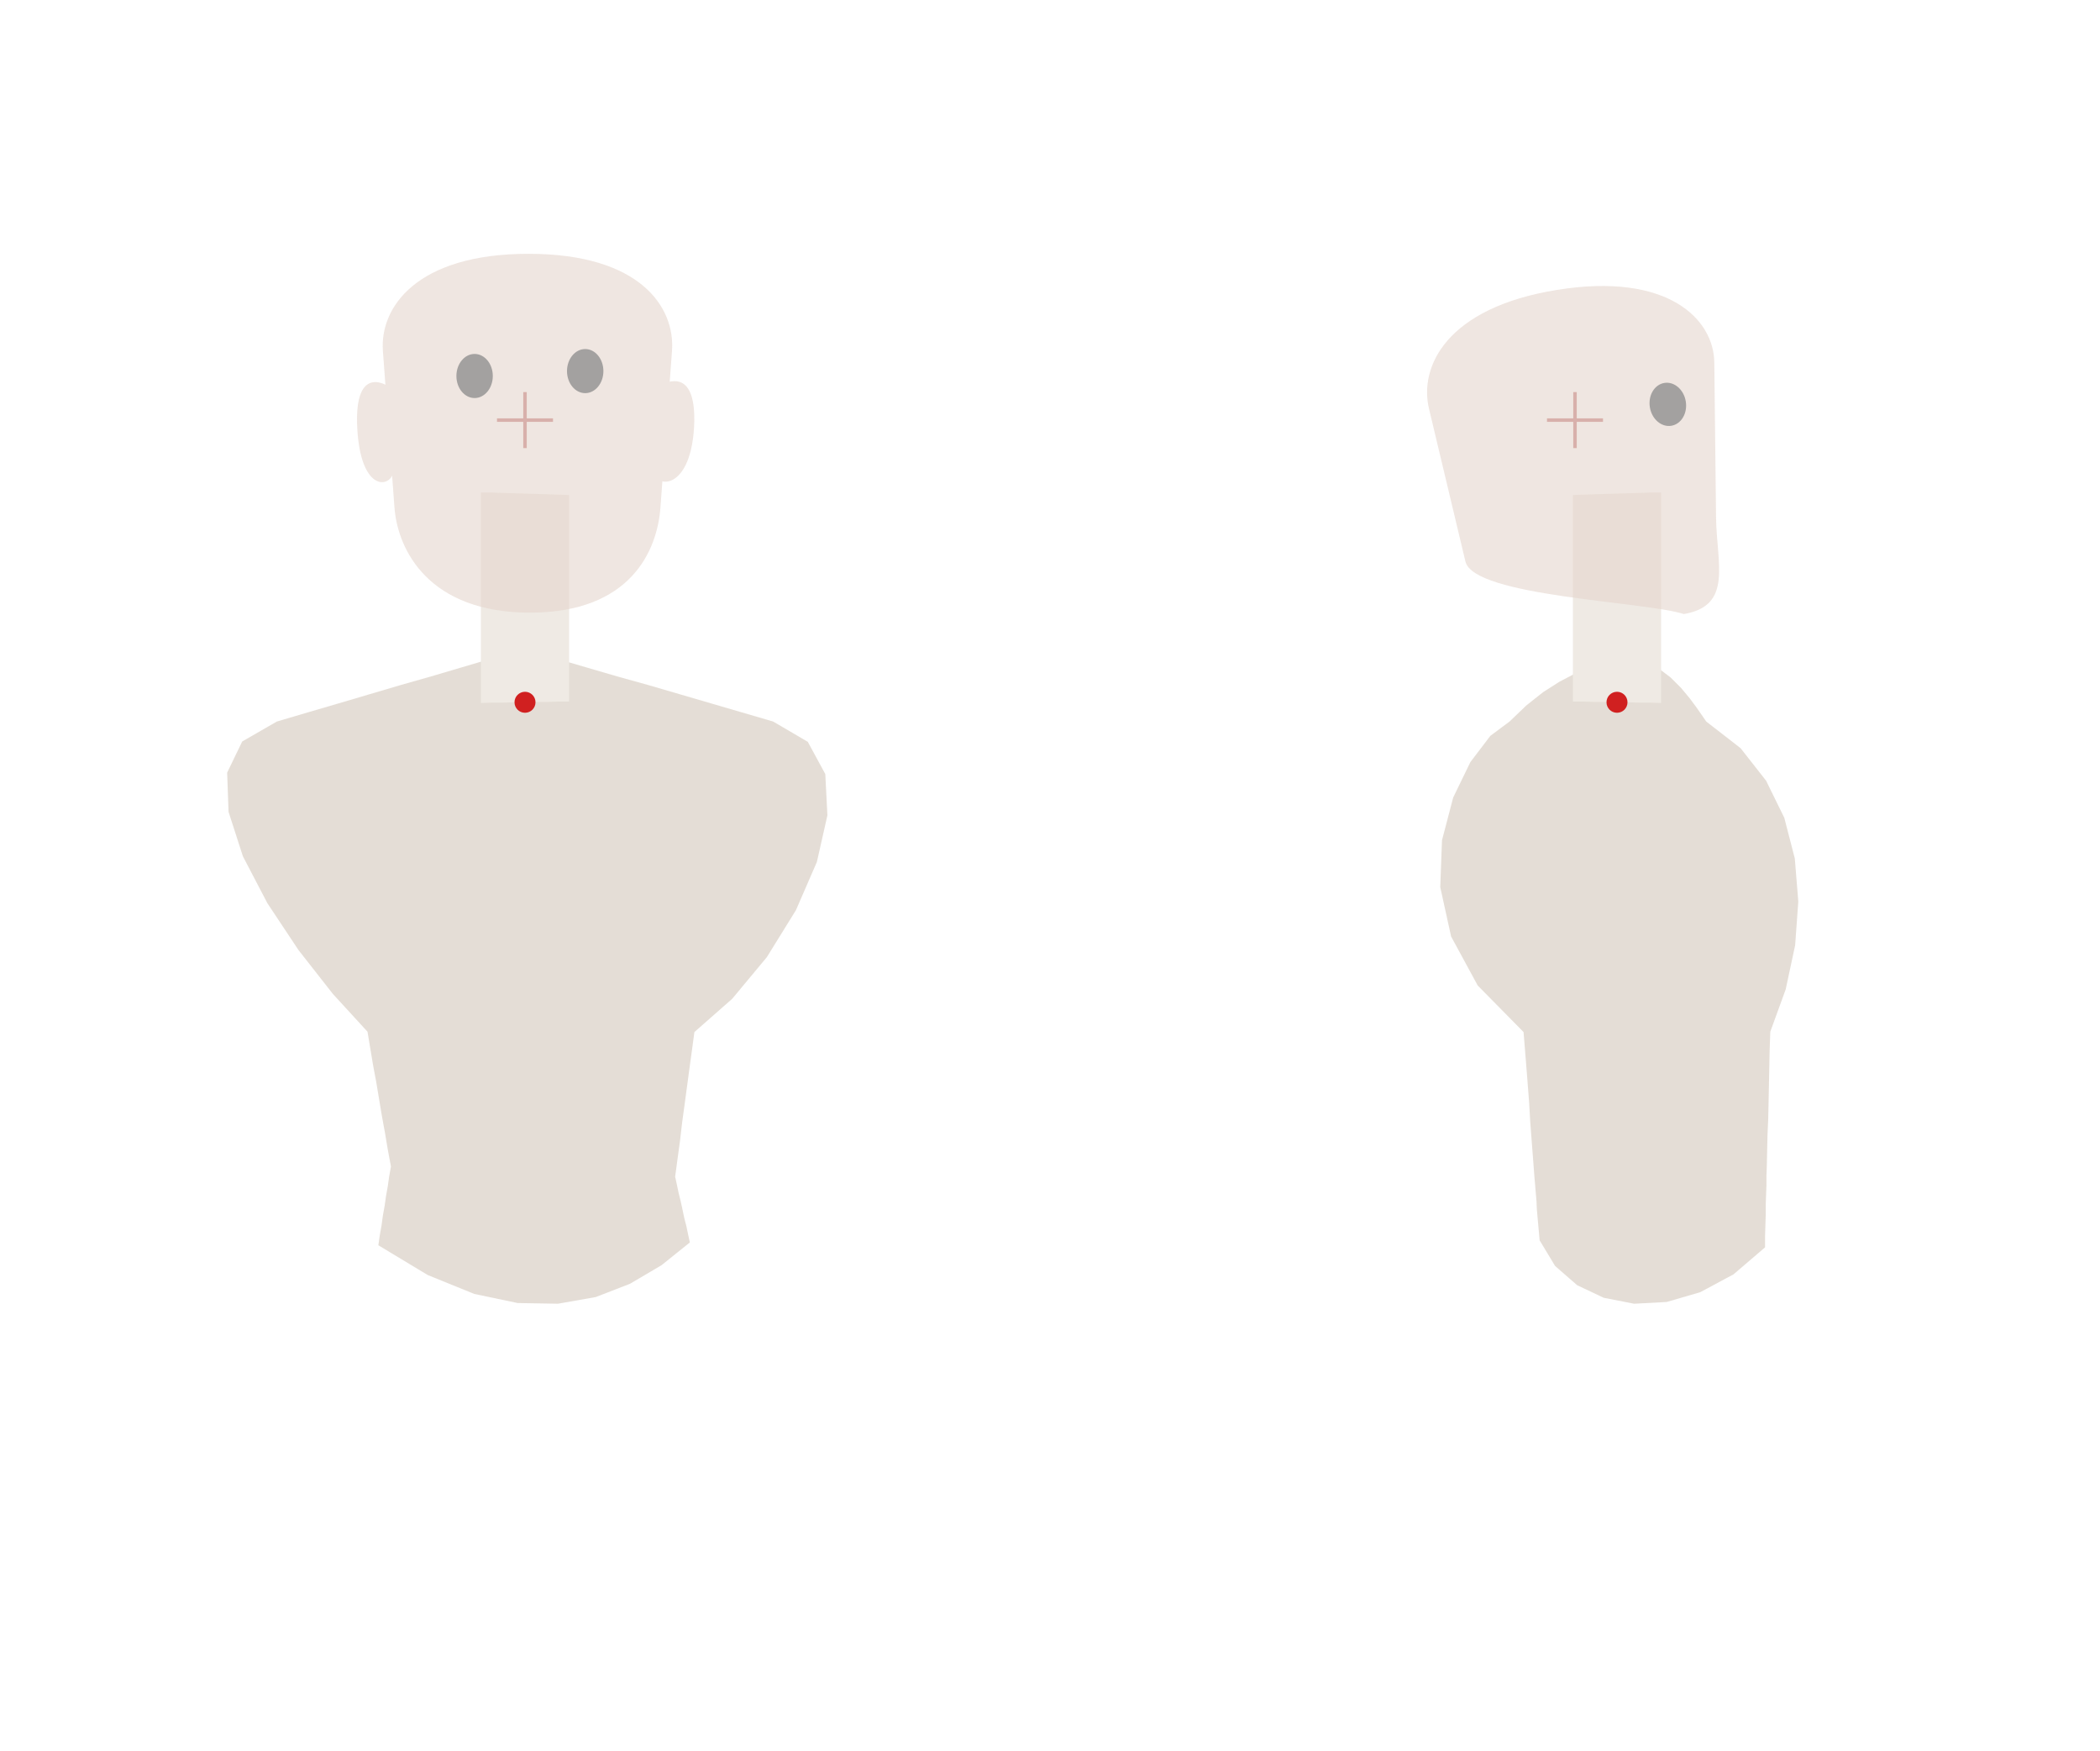
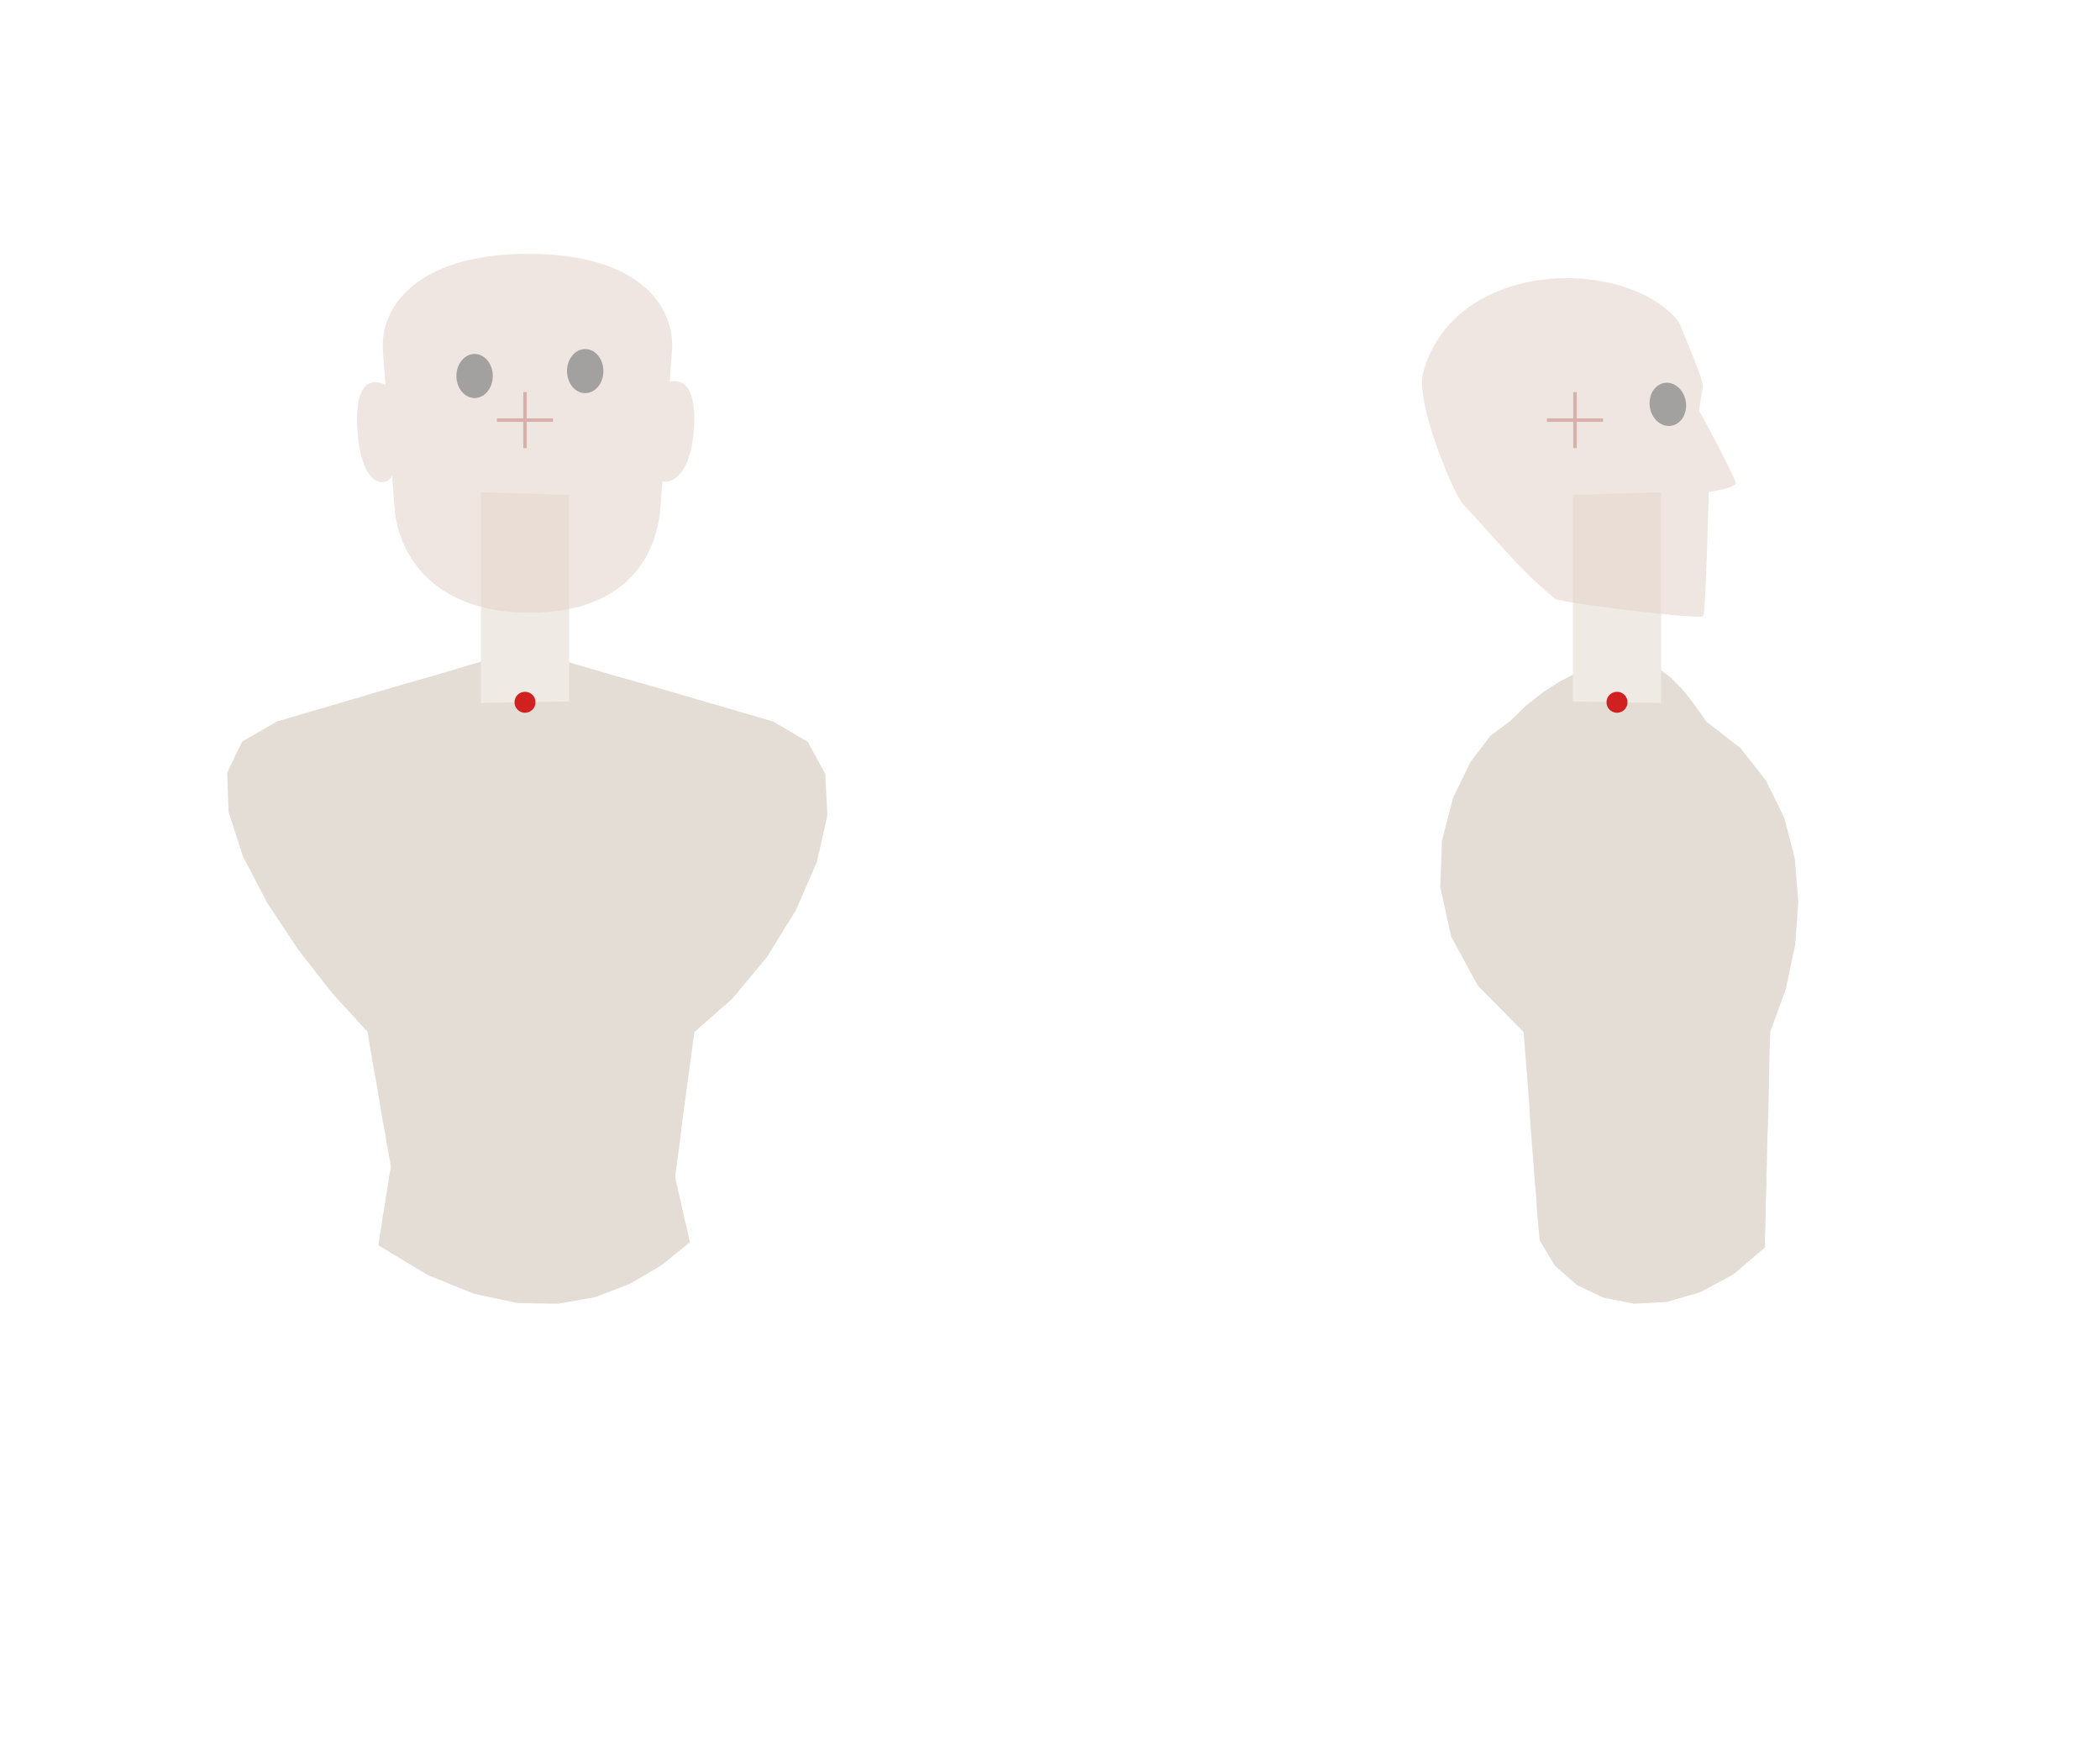
<svg xmlns="http://www.w3.org/2000/svg" width="1200" height="1000" viewBox="-1.5 -1.2 6 5">
  <g>
    <g opacity="0.7">
      <path d="M-0.709 0.861L-0.621 0.835L-0.532 0.809L-0.444 0.783L-0.356 0.757L-0.268 0.732L-0.18 0.706L-0.092 0.68L-0.004 0.654L0.085 0.68L0.174 0.706L0.263 0.732L0.353 0.757L0.442 0.783L0.531 0.809L0.62 0.835L0.709 0.861L0.808 0.919L0.858 1.011L0.864 1.129L0.834 1.262L0.774 1.4L0.691 1.534L0.592 1.653L0.484 1.748L0.477 1.8L0.47 1.851L0.463 1.903L0.456 1.955L0.449 2.006L0.443 2.058L0.436 2.109L0.429 2.161L0.434 2.184L0.439 2.208L0.445 2.232L0.45 2.255L0.455 2.279L0.461 2.302L0.466 2.326L0.471 2.349L0.39 2.414L0.3 2.467L0.202 2.505L0.094 2.524L-0.021 2.522L-0.145 2.496L-0.278 2.442L-0.419 2.357L-0.415 2.329L-0.41 2.301L-0.406 2.272L-0.401 2.244L-0.397 2.216L-0.392 2.188L-0.388 2.16L-0.383 2.132L-0.392 2.084L-0.4 2.036L-0.409 1.987L-0.417 1.939L-0.425 1.891L-0.434 1.843L-0.442 1.795L-0.45 1.747L-0.549 1.639L-0.647 1.514L-0.736 1.38L-0.806 1.246L-0.847 1.119L-0.851 1.007L-0.808 0.918Z" fill="#d9cfc4" />
      <path d="M-0.126 0.808L-0.126 0.733L-0.126 0.657L-0.126 0.582L-0.126 0.507L-0.126 0.432L-0.126 0.357L-0.126 0.282L-0.126 0.207L-0.095 0.207L-0.063 0.208L-0.032 0.209L0 0.21L0.032 0.211L0.063 0.212L0.095 0.213L0.126 0.214L0.126 0.287L0.126 0.361L0.126 0.435L0.126 0.509L0.126 0.582L0.126 0.656L0.126 0.73L0.126 0.804L0.095 0.804L0.063 0.805L0.032 0.805L0 0.806L-0.032 0.806L-0.063 0.807L-0.095 0.807Z" fill="#e8e1d9" />
      <path d="M-0.08 0H0.08M0 -0.08V0.08" stroke="#b04040" stroke-width="0.01" fill="none" />
      <g opacity="0.6">
        <g>
          <path style="fill:#d9c3b6;stroke-width:0.015" d="m 0.014,0.55 c 0.288,0 0.364,-0.177 0.373,-0.301 l 0.033,-0.447 c 0.009,-0.123 -0.089,-0.277 -0.41,-0.277 -0.321,0 -0.425,0.154 -0.416,0.277 l 0.033,0.447 c 0.009,0.123 0.099,0.301 0.387,0.301 z" />
          <path style="fill:#d9c3b6;fill-opacity:1;stroke-width:0.015" d="m 0.37,0.156 0.003,-0.246 c 5.574e-4,-0.002 0.121,-0.091 0.11,0.111 -0.01,0.166 -0.095,0.175 -0.113,0.135 z" />
          <path style="fill:#d9c3b6;fill-opacity:1;stroke-width:0.015" d="m -0.378,0.156 -0.003,-0.246 c -5.575e-4,-0.002 -0.11,-0.085 -0.098,0.117 0.01,0.166 0.083,0.169 0.101,0.129 z" />
        </g>
        <g>
          <ellipse style="fill:#241f1c;stroke-width:0.015" cx="-0.144" cy="-0.126" rx="0.052" ry="0.063" />
          <ellipse style="fill:#241f1c;stroke-width:0.015" cx="0.172" cy="-0.14" rx="0.052" ry="0.063" />
        </g>
      </g>
    </g>
    <g />
    <g />
    <g />
    <g />
    <g>
      <circle cx="0" cy="0.806" r="0.03" fill="#d02020" />
    </g>
  </g>
  <g transform="translate(3 0)">
    <g opacity="0.7">
      <path d="M0.375 0.861L0.364 0.845L0.348 0.822L0.328 0.795L0.303 0.765L0.273 0.735L0.236 0.707L0.193 0.681L0.142 0.66L0.115 0.674L0.082 0.687L0.044 0.703L0.002 0.723L-0.044 0.747L-0.091 0.777L-0.139 0.815L-0.187 0.861L-0.242 0.902L-0.299 0.977L-0.348 1.078L-0.38 1.2L-0.385 1.334L-0.354 1.475L-0.278 1.615L-0.147 1.748L-0.143 1.797L-0.139 1.847L-0.135 1.898L-0.131 1.95L-0.128 2.003L-0.124 2.056L-0.12 2.108L-0.116 2.161L-0.114 2.184L-0.112 2.208L-0.11 2.231L-0.109 2.254L-0.107 2.277L-0.105 2.299L-0.103 2.321L-0.101 2.343L-0.057 2.416L0.006 2.471L0.082 2.507L0.169 2.524L0.262 2.519L0.358 2.491L0.453 2.44L0.543 2.363L0.543 2.331L0.544 2.299L0.545 2.269L0.545 2.24L0.546 2.212L0.547 2.185L0.547 2.158L0.548 2.132L0.549 2.087L0.55 2.042L0.552 1.997L0.553 1.952L0.554 1.904L0.555 1.855L0.556 1.803L0.558 1.747L0.602 1.626L0.629 1.5L0.638 1.375L0.628 1.252L0.598 1.136L0.546 1.03L0.473 0.937Z" fill="#d9cfc4" />
      <path d="M0.246 0.808L0.246 0.733L0.246 0.657L0.246 0.582L0.246 0.507L0.246 0.432L0.246 0.357L0.246 0.282L0.246 0.207L0.215 0.207L0.183 0.208L0.152 0.209L0.12 0.21L0.088 0.211L0.057 0.212L0.025 0.213L-0.006 0.214L-0.006 0.287L-0.006 0.361L-0.006 0.435L-0.006 0.509L-0.006 0.582L-0.006 0.656L-0.006 0.73L-0.006 0.804L0.025 0.804L0.057 0.805L0.088 0.805L0.12 0.806L0.152 0.806L0.183 0.807L0.215 0.807Z" fill="#e8e1d9" />
      <path d="M-0.08 0H0.08M0 -0.08V0.08" stroke="#b04040" stroke-width="0.01" fill="none" />
      <g opacity="0.6">
        <g>
-           <path style="fill:#d9c3b6;stroke-width:0.015" d="m 0.311,0.554 c 0.14,-0.024 0.094,-0.142 0.092,-0.275 l -0.005,-0.443 c -0.001,-0.124 -0.132,-0.259 -0.449,-0.208 -0.317,0.051 -0.395,0.22 -0.366,0.34 l 0.104,0.436 c 0.024,0.1 0.513,0.114 0.624,0.15 z" />
+           <path style="fill:#d9c3b6;fill-opacity:1;stroke:none;stroke-width:0.01" d="m 0.297,-0.28 c 0.017,0.042 0.069,0.163 0.068,0.182 -0.001,0.019 -0.014,0.071 -0.008,0.076 0.005,0.005 0.097,0.181 0.102,0.199 0.005,0.018 -0.077,0.028 -0.077,0.028 0,0 -0.008,0.346 -0.016,0.355 C 0.358,0.571 -0.043,0.522 -0.057,0.51 -0.164,0.422 -0.21,0.357 -0.32,0.24 c -0.025,-0.026 -0.137,-0.288 -0.114,-0.375 0.089,-0.329 0.583,-0.333 0.731,-0.145 z" />
        </g>
        <g>
          <ellipse style="fill:#241f1c;stroke-width:0.015" cx="0.269" cy="-0.002" rx="0.052" ry="0.062" transform="rotate(-9.201606)" />
        </g>
      </g>
    </g>
    <g />
    <g />
    <g />
    <g />
    <g>
      <circle cx="0.12" cy="0.806" r="0.03" fill="#d02020" />
    </g>
  </g>
</svg>
